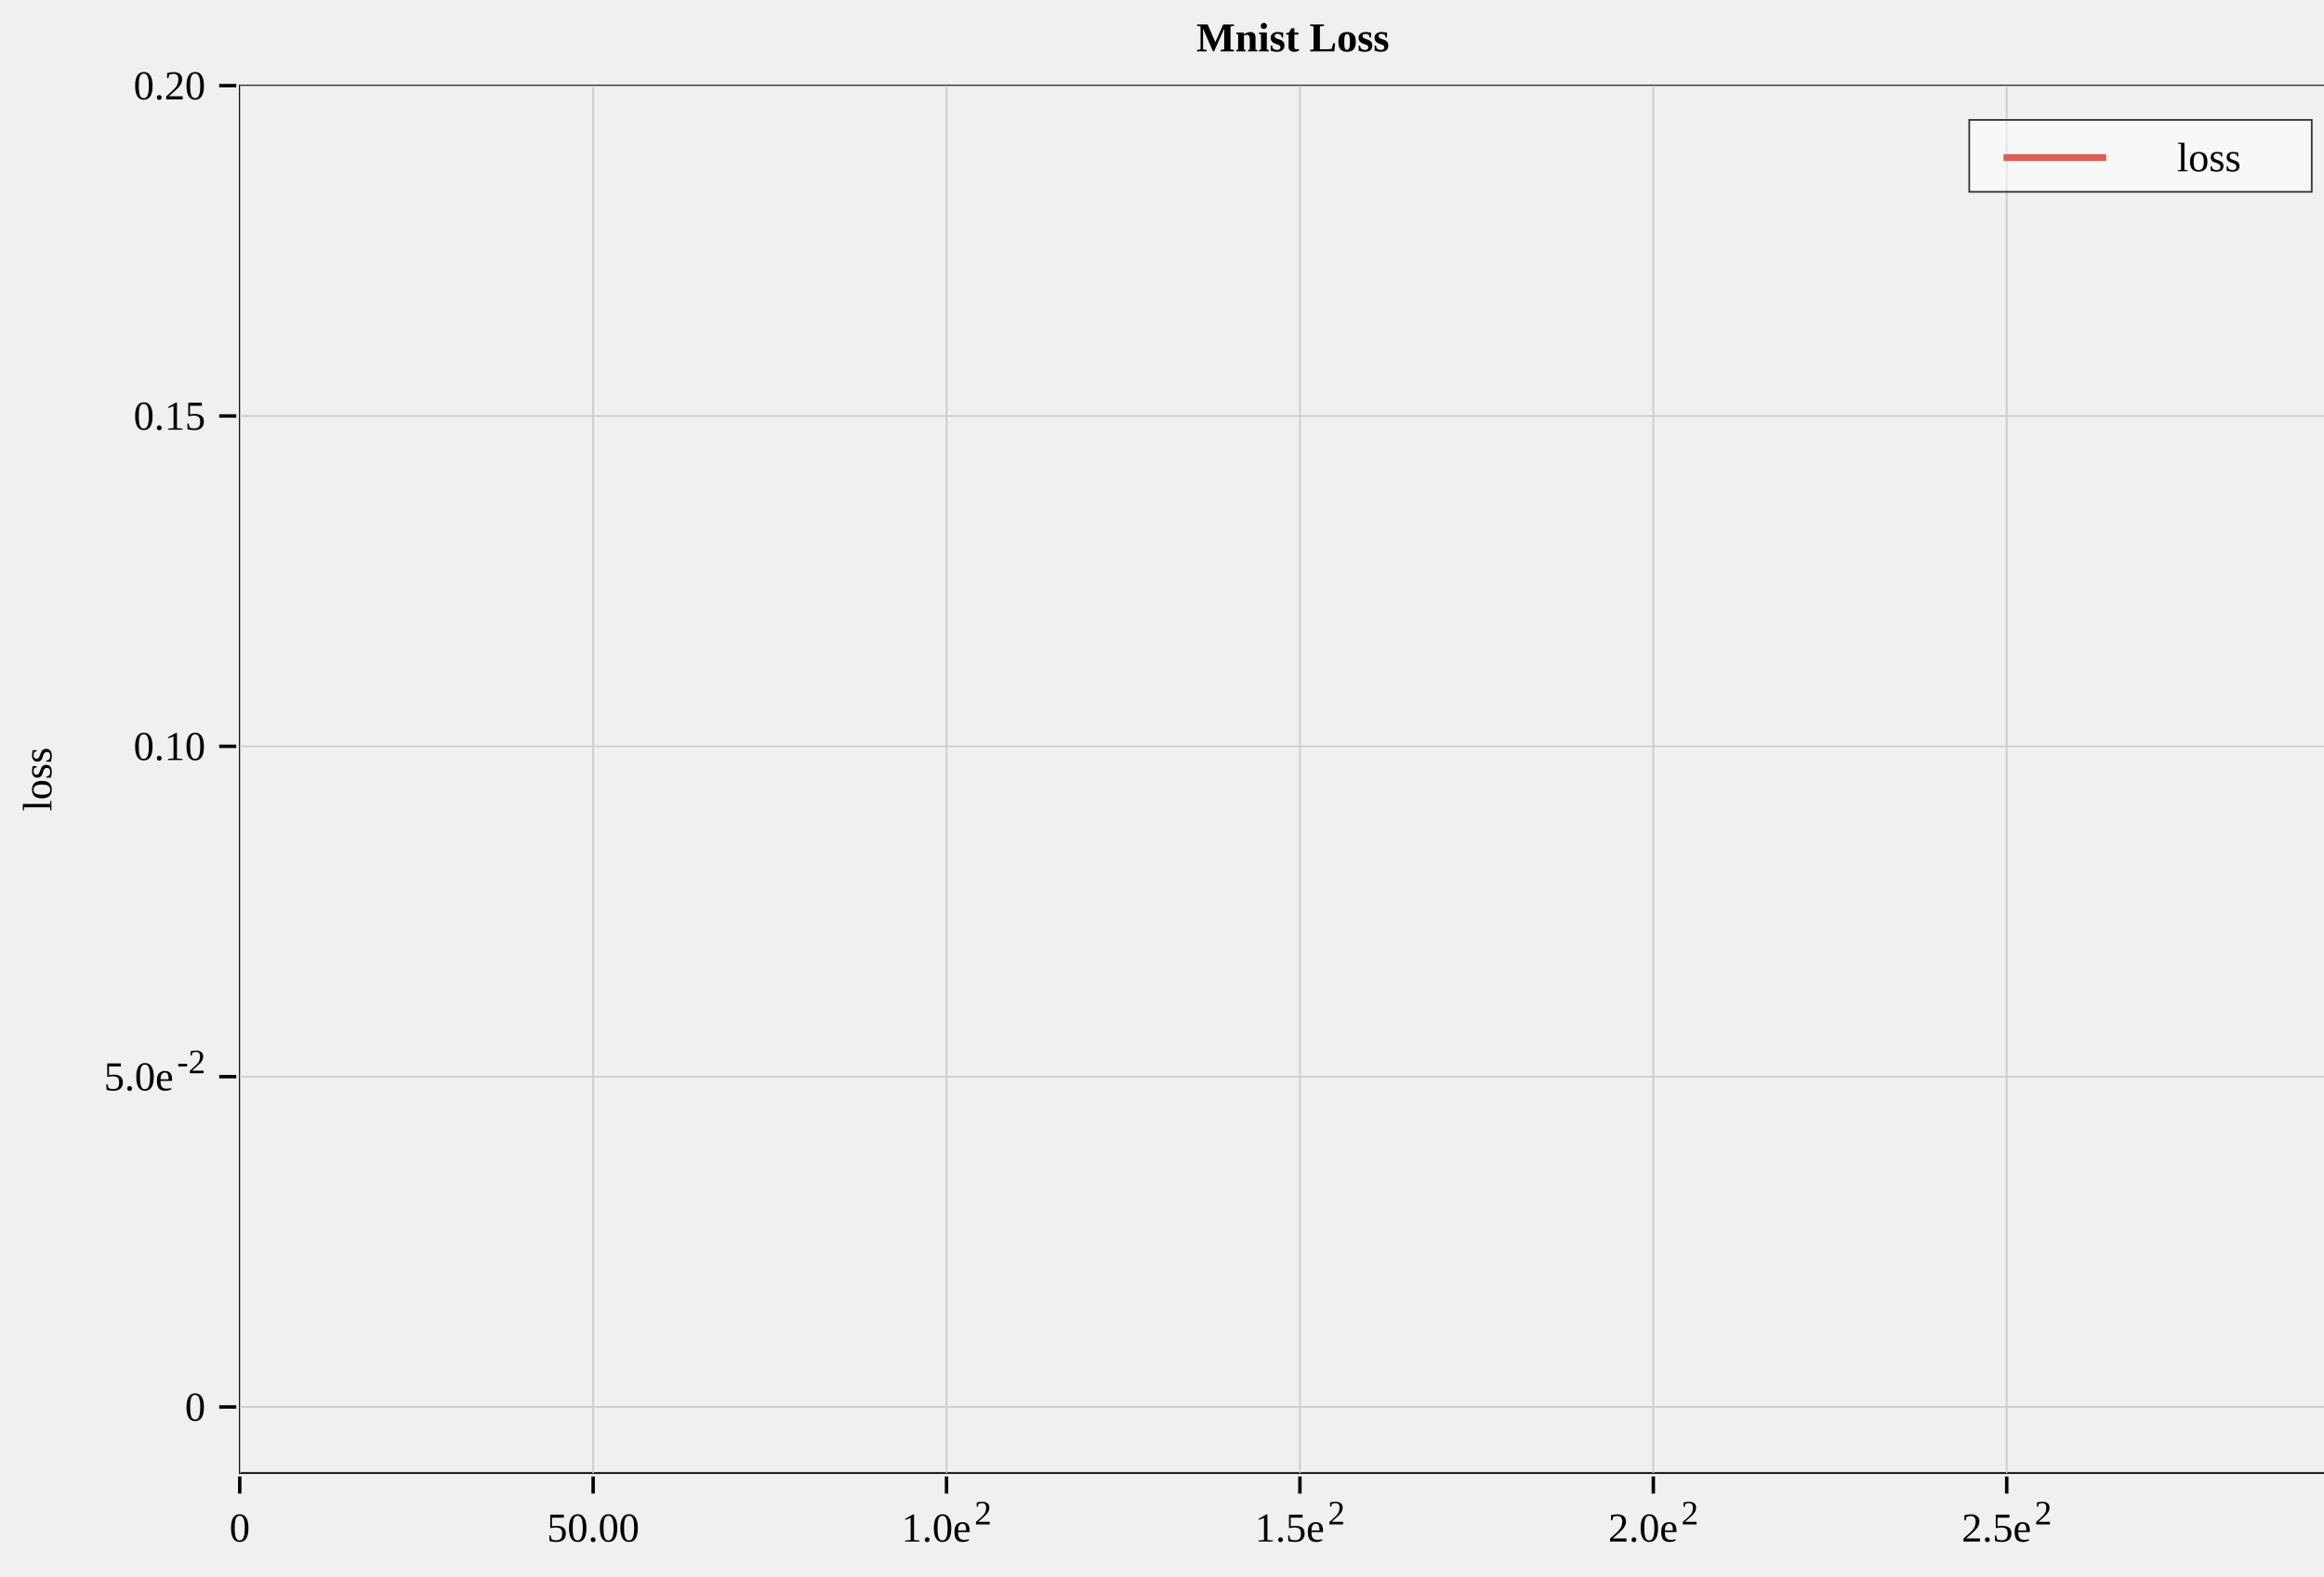
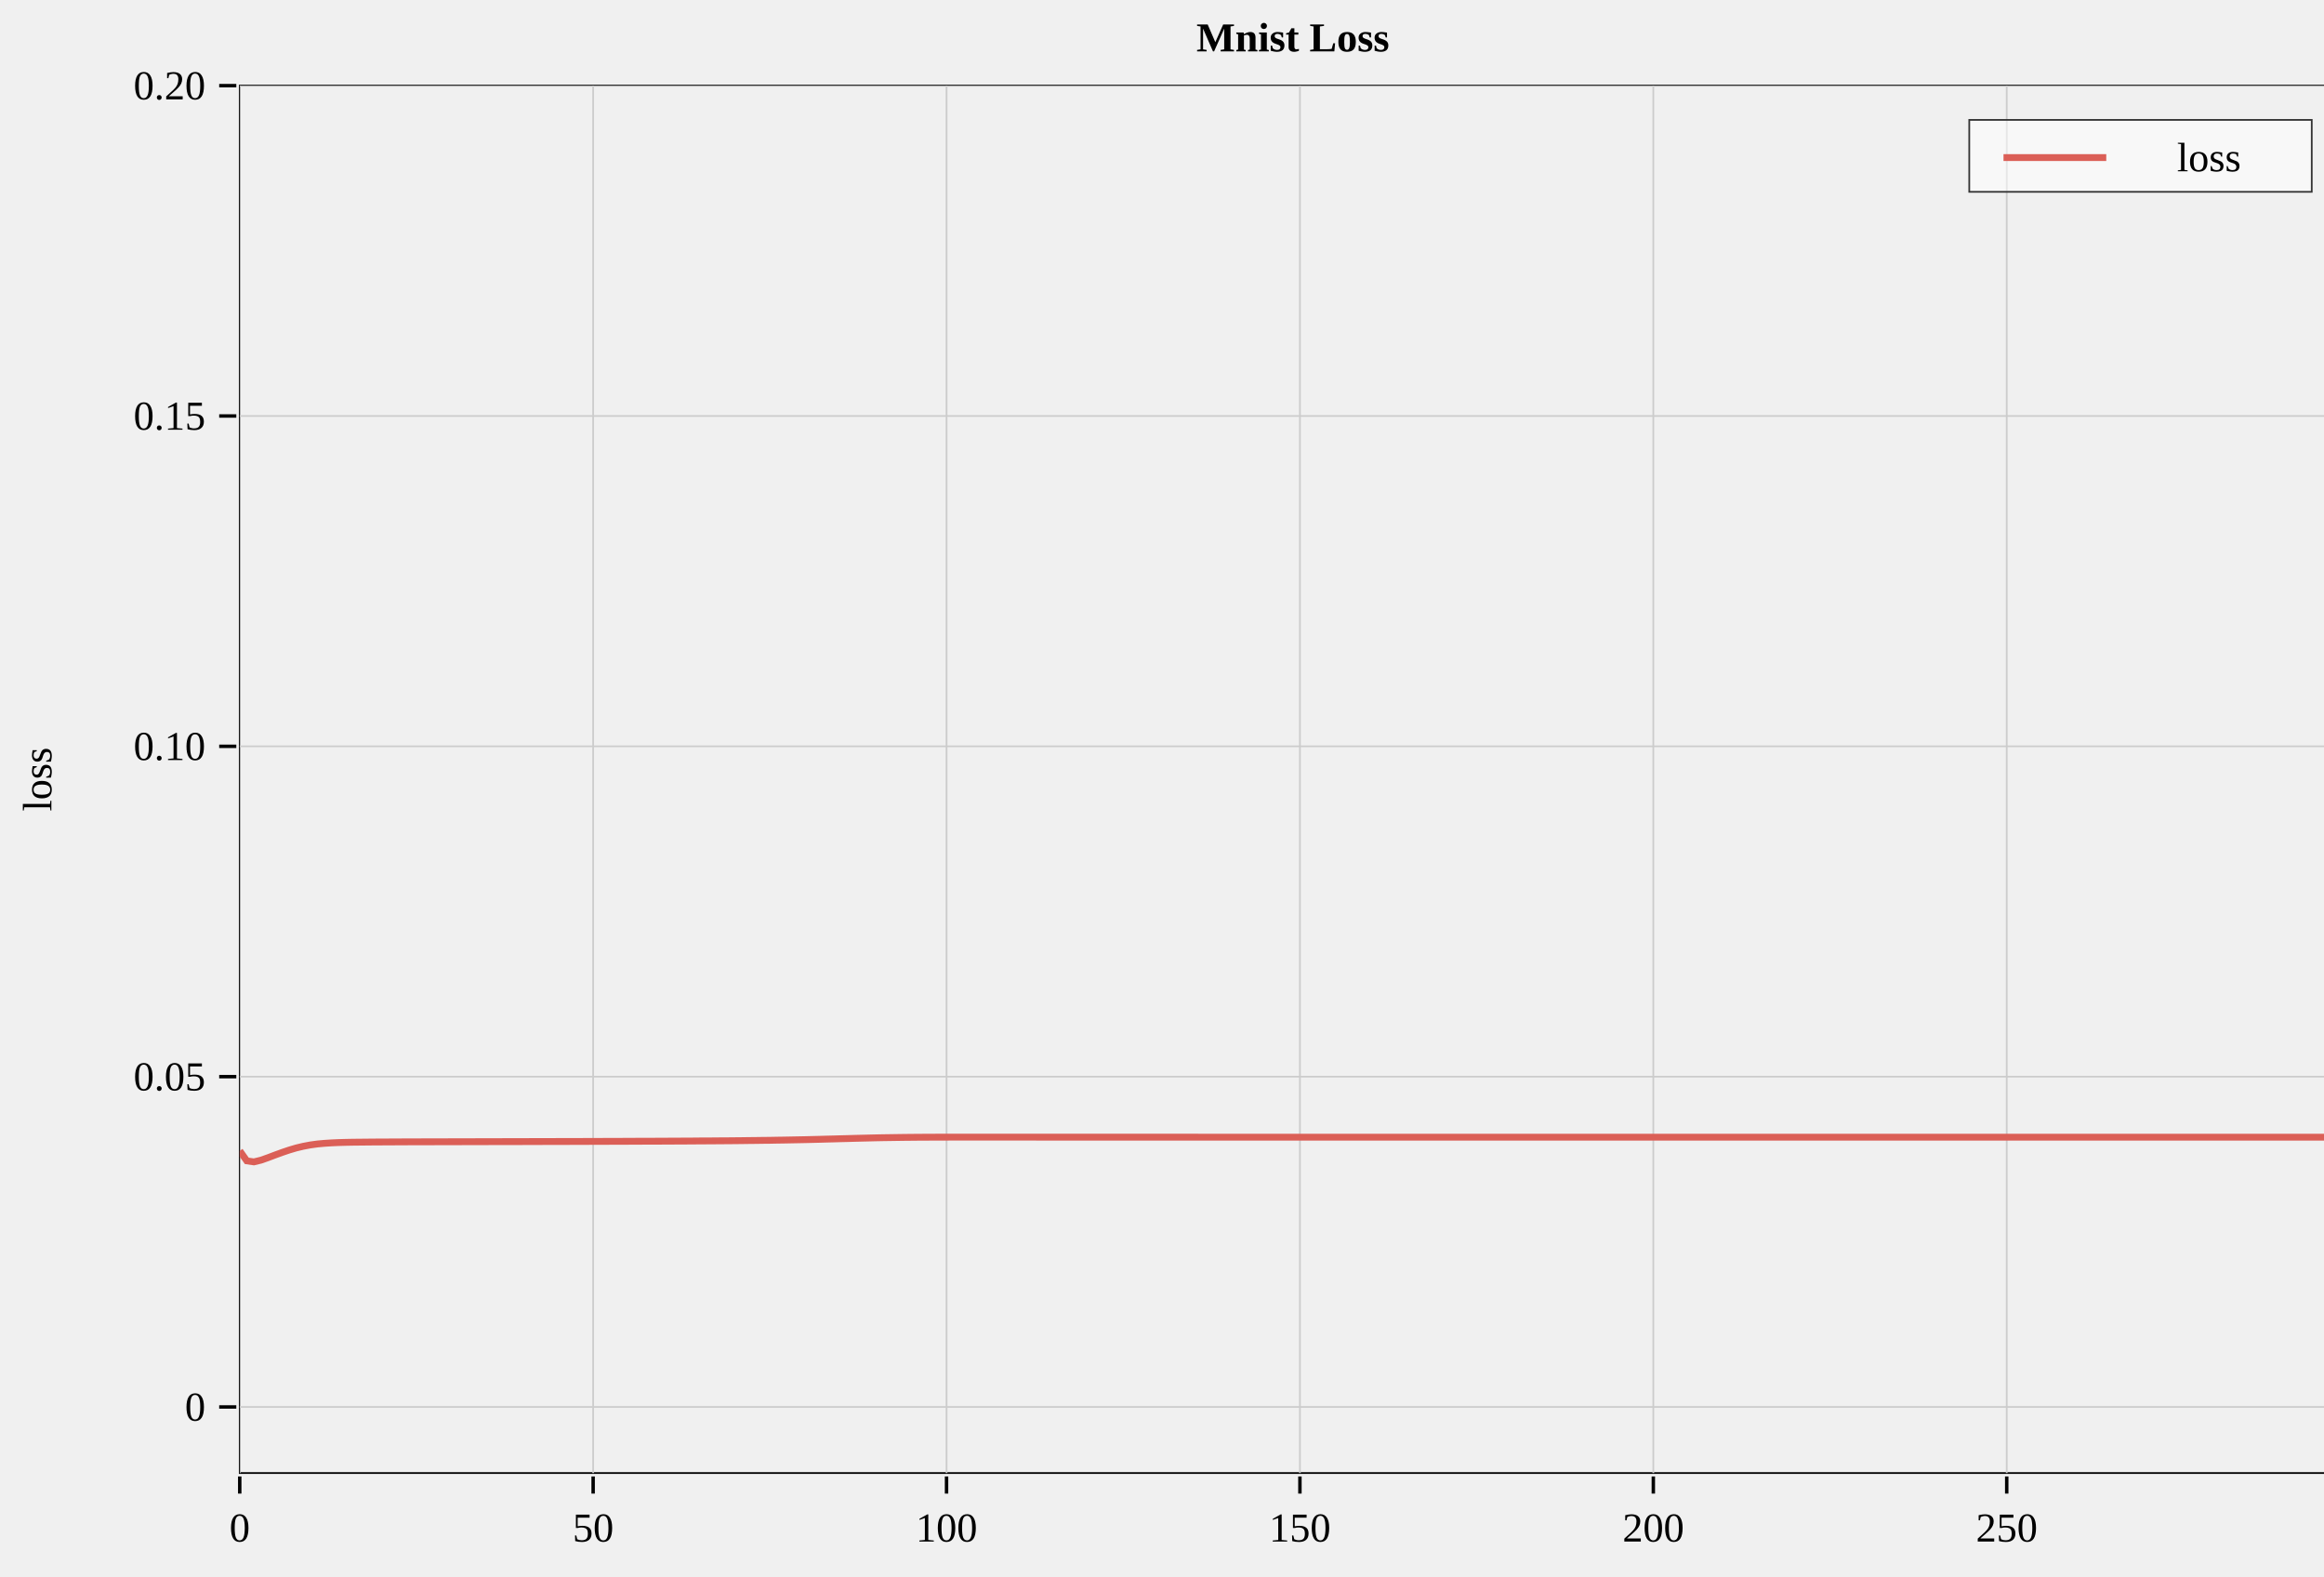
<svg xmlns="http://www.w3.org/2000/svg" class="charter" version="1.1" width="100%" viewbox="0 0 720 480">
  <defs>
    <clipPath id="plot-area">
      <rect x="70.00" y="25.00" width="615.00" height="405.00" />
    </clipPath>
  </defs>
  <text x="377.50" y="15.00" text-anchor="middle" font-weight="bold">Mnist Loss</text>
  <rect x="70.00" y="25.00" width="615.00" height="405.00" style="fill:none; fill-opacity:1.00; stroke:black; stroke-width:0.50;" />
  <text x="377.50" y="467.00" text-anchor="middle" font-weight="regular">n</text>
  <text transform="rotate(270, 5.00, 227.50) translate(0, 10)" x="5.00" y="227.50" text-anchor="middle" font-weight="regular">loss</text>
  <line clip-path="url(#plot-area)" x1="70.00" y1="25.00" x2="70.00" y2="430.00" style="stroke: #ccc;stroke-width:0.50" />
  <line x1="70.00" y1="431.00" x2="70.00" y2="436.00" style="stroke: black;stroke-width:1.00" />
  <text x="70.00" y="450.00" text-anchor="middle" font-weight="regular">0</text>
  <line clip-path="url(#plot-area)" x1="173.19" y1="25.00" x2="173.19" y2="430.00" style="stroke: #ccc;stroke-width:0.50" />
  <line x1="173.19" y1="431.00" x2="173.19" y2="436.00" style="stroke: black;stroke-width:1.00" />
-   <text x="173.19" y="450.00" text-anchor="middle" font-weight="regular">50.00</text>
+   <text x="173.19" y="450.00" text-anchor="middle" font-weight="regular">50</text>
  <line clip-path="url(#plot-area)" x1="276.38" y1="25.00" x2="276.38" y2="430.00" style="stroke: #ccc;stroke-width:0.50" />
  <line x1="276.38" y1="431.00" x2="276.38" y2="436.00" style="stroke: black;stroke-width:1.00" />
-   <text x="276.38" y="450.00" text-anchor="middle" font-weight="regular">
-     <tspan>1.0e<tspan font-size="10" dy="-5" dx="1">2</tspan>
-     </tspan>
-   </text>
+   <text x="276.38" y="450.00" text-anchor="middle" font-weight="regular">100</text>
  <line clip-path="url(#plot-area)" x1="379.56" y1="25.00" x2="379.56" y2="430.00" style="stroke: #ccc;stroke-width:0.50" />
  <line x1="379.56" y1="431.00" x2="379.56" y2="436.00" style="stroke: black;stroke-width:1.00" />
-   <text x="379.56" y="450.00" text-anchor="middle" font-weight="regular">
-     <tspan>1.5e<tspan font-size="10" dy="-5" dx="1">2</tspan>
-     </tspan>
-   </text>
+   <text x="379.56" y="450.00" text-anchor="middle" font-weight="regular">150</text>
  <line clip-path="url(#plot-area)" x1="482.75" y1="25.00" x2="482.75" y2="430.00" style="stroke: #ccc;stroke-width:0.50" />
  <line x1="482.75" y1="431.00" x2="482.75" y2="436.00" style="stroke: black;stroke-width:1.00" />
-   <text x="482.75" y="450.00" text-anchor="middle" font-weight="regular">
-     <tspan>2.0e<tspan font-size="10" dy="-5" dx="1">2</tspan>
-     </tspan>
-   </text>
+   <text x="482.75" y="450.00" text-anchor="middle" font-weight="regular">200</text>
  <line clip-path="url(#plot-area)" x1="585.94" y1="25.00" x2="585.94" y2="430.00" style="stroke: #ccc;stroke-width:0.50" />
  <line x1="585.94" y1="431.00" x2="585.94" y2="436.00" style="stroke: black;stroke-width:1.00" />
-   <text x="585.94" y="450.00" text-anchor="middle" font-weight="regular">
-     <tspan>2.5e<tspan font-size="10" dy="-5" dx="1">2</tspan>
-     </tspan>
-   </text>
+   <text x="585.94" y="450.00" text-anchor="middle" font-weight="regular">250</text>
  <line clip-path="url(#plot-area)" x1="25.00" y1="410.71" x2="685.00" y2="410.71" style="stroke: #ccc;stroke-width:0.50" />
  <line x1="64.00" y1="410.71" x2="69.00" y2="410.71" style="stroke: black;stroke-width:1.00" />
  <text x="60.00" y="414.71" text-anchor="end" font-weight="regular">0</text>
  <line clip-path="url(#plot-area)" x1="25.00" y1="314.29" x2="685.00" y2="314.29" style="stroke: #ccc;stroke-width:0.50" />
  <line x1="64.00" y1="314.29" x2="69.00" y2="314.29" style="stroke: black;stroke-width:1.00" />
-   <text x="60.00" y="318.29" text-anchor="end" font-weight="regular">
-     <tspan>5.0e<tspan font-size="10" dy="-5" dx="1">-2</tspan>
-     </tspan>
-   </text>
+   <text x="60.00" y="318.29" text-anchor="end" font-weight="regular">0.05</text>
  <line clip-path="url(#plot-area)" x1="25.00" y1="217.86" x2="685.00" y2="217.86" style="stroke: #ccc;stroke-width:0.50" />
  <line x1="64.00" y1="217.86" x2="69.00" y2="217.86" style="stroke: black;stroke-width:1.00" />
  <text x="60.00" y="221.86" text-anchor="end" font-weight="regular">0.10</text>
  <line clip-path="url(#plot-area)" x1="25.00" y1="121.43" x2="685.00" y2="121.43" style="stroke: #ccc;stroke-width:0.50" />
  <line x1="64.00" y1="121.43" x2="69.00" y2="121.43" style="stroke: black;stroke-width:1.00" />
  <text x="60.00" y="125.43" text-anchor="end" font-weight="regular">0.15</text>
  <line clip-path="url(#plot-area)" x1="25.00" y1="25.00" x2="685.00" y2="25.00" style="stroke: #ccc;stroke-width:0.50" />
  <line x1="64.00" y1="25.00" x2="69.00" y2="25.00" style="stroke: black;stroke-width:1.00" />
  <text x="60.00" y="29.00" text-anchor="end" font-weight="regular">0.20</text>
-   <polyline clip-path="url(#plot-area)" style="fill:none; stroke:#db5f57; stroke-width:2.00;" points="70.00,-16954218.00 72.06,-12811938.00 74.13,-9681699.00 76.19,-7316234.00 78.26,-5528698.00 80.32,-4177886.00 82.38,-3157101.25 84.45,-2385711.00 86.51,-1802783.25 88.57,-1362272.50 90.64,-1029384.88 92.70,-777825.31 94.77,-587724.31 96.83,-444066.53 98.89,-335505.38 100.96,-253465.97 103.02,-191468.98 105.08,-144617.73 107.15,-109211.90 109.21,-82455.37 111.28,-62235.08 113.34,-46954.20 115.40,-35406.03 117.47,-26678.68 119.53,-20083.05 121.59,-15098.39 123.66,-11331.16 125.72,-8483.98 127.79,-6332.11 129.85,-4705.70 131.91,-3476.43 133.98,-2547.27 136.04,-1844.95 138.10,-1314.06 140.17,-912.73 142.23,-609.34 144.30,-379.97 146.36,-206.55 148.42,-75.42 150.49,23.74 152.55,98.74 154.61,155.46 156.68,198.37 158.74,230.83 160.81,255.40 162.87,274.00 164.93,288.08 167.00,298.74 169.06,306.81 171.12,312.93 173.19,317.57 175.25,321.09 177.32,323.76 179.38,325.79 181.44,327.33 183.51,328.50 185.57,329.39 187.63,330.07 189.70,330.59 191.76,330.98 193.83,331.29 195.89,331.52 197.95,331.70 200.02,331.83 202.08,331.94 204.14,332.02 206.21,332.08 208.27,332.13 210.34,332.17 212.40,332.20 214.46,332.23 216.53,332.24 218.59,332.26 220.65,332.27 222.72,332.28 224.78,332.29 226.85,332.29 228.91,332.30 230.97,332.30 233.04,332.31 235.10,332.31 237.16,332.31 239.23,332.31 241.29,332.31 243.36,332.32 245.42,332.32 247.48,332.32 249.55,332.32 251.61,332.32 253.67,332.32 255.74,332.32 257.80,332.32 259.87,332.32 261.93,332.32 263.99,332.32 266.06,332.32 268.12,332.32 270.18,332.32 272.25,332.32 274.31,332.32 276.38,332.32 278.44,332.32 280.50,332.32 282.57,332.32 284.63,332.32 286.69,332.32 288.76,332.32 290.82,332.32 292.89,332.32 294.95,332.32 297.01,332.32 299.08,332.32 301.14,332.32 303.20,332.32 305.27,332.32 307.33,332.32 309.40,332.32 311.46,332.32 313.52,332.32 315.59,332.32 317.65,332.32 319.71,332.32 321.78,332.32 323.84,332.32 325.91,332.32 327.97,332.32 330.03,332.32 332.10,332.32 334.16,332.32 336.22,332.32 338.29,332.32 340.35,332.32 342.42,332.32 344.48,332.32 346.54,332.32 348.61,332.32 350.67,332.32 352.73,332.32 354.80,332.32 356.86,332.32 358.93,332.32 360.99,332.32 363.05,332.32 365.12,332.32 367.18,332.32 369.24,332.32 371.31,332.32 373.37,332.32 375.44,332.32 377.50,332.32 379.56,332.32 381.63,332.32 383.69,332.32 385.76,332.32 387.82,332.32 389.88,332.32 391.95,332.32 394.01,332.32 396.07,332.32 398.14,332.32 400.20,332.32 402.27,332.32 404.33,332.32 406.39,332.32 408.46,332.32 410.52,332.32 412.58,332.32 414.65,332.32 416.71,332.32 418.78,332.32 420.84,332.32 422.90,332.32 424.97,332.32 427.03,332.32 429.09,332.32 431.16,332.32 433.22,332.32 435.29,332.32 437.35,332.32 439.41,332.32 441.48,332.32 443.54,332.32 445.60,332.32 447.67,332.32 449.73,332.32 451.80,332.32 453.86,332.32 455.92,332.32 457.99,332.32 460.05,332.32 462.11,332.32 464.18,332.32 466.24,332.32 468.31,332.32 470.37,332.32 472.43,332.32 474.50,332.32 476.56,332.32 478.62,332.32 480.69,332.32 482.75,332.32 484.82,332.32 486.88,332.32 488.94,332.32 491.01,332.32 493.07,332.32 495.13,332.32 497.20,332.32 499.26,332.32 501.33,332.32 503.39,332.32 505.45,332.32 507.52,332.32 509.58,332.32 511.64,332.32 513.71,332.32 515.77,332.32 517.84,332.32 519.90,332.32 521.96,332.32 524.03,332.32 526.09,332.32 528.15,332.32 530.22,332.32 532.28,332.32 534.35,332.32 536.41,332.32 538.47,332.32 540.54,332.32 542.60,332.32 544.66,332.32 546.73,332.32 548.79,332.32 550.86,332.32 552.92,332.32 554.98,332.32 557.05,332.32 559.11,332.32 561.17,332.32 563.24,332.32 565.30,332.32 567.37,332.32 569.43,332.32 571.49,332.32 573.56,332.32 575.62,332.32 577.68,332.32 579.75,332.32 581.81,332.32 583.88,332.32 585.94,332.32 588.00,332.32 590.07,332.32 592.13,332.32 594.19,332.32 596.26,332.32 598.32,332.32 600.39,332.32 602.45,332.32 604.51,332.32 606.58,332.32 608.64,332.32 610.70,332.32 612.77,332.32 614.83,332.32 616.90,332.32 618.96,332.32 621.02,332.32 623.09,332.32 625.15,332.32 627.21,332.32 629.28,332.32 631.34,332.32 633.41,332.32 635.47,332.32 637.53,332.32 639.60,332.32 641.66,332.32 643.72,332.32 645.79,332.32 647.85,332.32 649.92,332.32 651.98,332.32 654.04,332.32 656.11,332.32 658.17,332.32 660.23,332.32 662.30,332.32 664.36,332.32 666.43,332.32 668.49,332.32 670.55,332.32 672.62,332.32 674.68,332.32 676.74,332.32 678.81,332.32 680.87,332.32 682.94,332.32 685.00,332.32 " />
+   <polyline clip-path="url(#plot-area)" style="fill:none; stroke:#db5f57; stroke-width:2.00;" points="70.00,335.95 72.06,338.87 74.13,339.17 76.19,338.67 78.26,337.94 80.32,337.16 82.38,336.41 84.45,335.71 86.51,335.10 88.57,334.61 90.64,334.22 92.70,333.94 94.77,333.75 96.83,333.62 98.89,333.53 100.96,333.47 103.02,333.43 105.08,333.41 107.15,333.39 109.21,333.37 111.28,333.36 113.34,333.35 115.40,333.34 117.47,333.33 119.53,333.32 121.59,333.32 123.66,333.31 125.72,333.31 127.79,333.30 129.85,333.30 131.91,333.29 133.98,333.29 136.04,333.28 138.10,333.28 140.17,333.27 142.23,333.27 144.30,333.26 146.36,333.26 148.42,333.25 150.49,333.25 152.55,333.25 154.61,333.24 156.68,333.24 158.74,333.23 160.81,333.23 162.87,333.22 164.93,333.22 167.00,333.21 169.06,333.21 171.12,333.20 173.19,333.19 175.25,333.19 177.32,333.18 179.38,333.17 181.44,333.17 183.51,333.16 185.57,333.15 187.63,333.14 189.70,333.14 191.76,333.13 193.83,333.12 195.89,333.11 197.95,333.10 200.02,333.09 202.08,333.08 204.14,333.06 206.21,333.05 208.27,333.04 210.34,333.02 212.40,333.01 214.46,332.99 216.53,332.97 218.59,332.94 220.65,332.92 222.72,332.89 224.78,332.87 226.85,332.83 228.91,332.80 230.97,332.76 233.04,332.72 235.10,332.68 237.16,332.63 239.23,332.58 241.29,332.52 243.36,332.47 245.42,332.41 247.48,332.36 249.55,332.30 251.61,332.25 253.67,332.20 255.74,332.15 257.80,332.11 259.87,332.08 261.93,332.05 263.99,332.02 266.06,332.00 268.12,331.98 270.18,331.97 272.25,331.96 274.31,331.95 276.38,331.95 278.44,331.94 280.50,331.94 282.57,331.94 284.63,331.94 286.69,331.94 288.76,331.94 290.82,331.94 292.89,331.94 294.95,331.94 297.01,331.94 299.08,331.94 301.14,331.94 303.20,331.95 305.27,331.95 307.33,331.95 309.40,331.95 311.46,331.95 313.52,331.95 315.59,331.95 317.65,331.95 319.71,331.95 321.78,331.95 323.84,331.95 325.91,331.95 327.97,331.95 330.03,331.95 332.10,331.95 334.16,331.95 336.22,331.95 338.29,331.95 340.35,331.95 342.42,331.95 344.48,331.95 346.54,331.95 348.61,331.95 350.67,331.96 352.73,331.96 354.80,331.96 356.86,331.96 358.93,331.96 360.99,331.96 363.05,331.96 365.12,331.96 367.18,331.96 369.24,331.96 371.31,331.96 373.37,331.96 375.44,331.96 377.50,331.96 379.56,331.96 381.63,331.96 383.69,331.96 385.76,331.96 387.82,331.96 389.88,331.96 391.95,331.96 394.01,331.96 396.07,331.96 398.14,331.96 400.20,331.96 402.27,331.96 404.33,331.96 406.39,331.96 408.46,331.96 410.52,331.96 412.58,331.96 414.65,331.96 416.71,331.96 418.78,331.96 420.84,331.96 422.90,331.96 424.97,331.96 427.03,331.96 429.09,331.96 431.16,331.96 433.22,331.96 435.29,331.96 437.35,331.96 439.41,331.96 441.48,331.96 443.54,331.96 445.60,331.96 447.67,331.96 449.73,331.96 451.80,331.96 453.86,331.96 455.92,331.96 457.99,331.96 460.05,331.96 462.11,331.96 464.18,331.96 466.24,331.96 468.31,331.96 470.37,331.96 472.43,331.96 474.50,331.96 476.56,331.96 478.62,331.96 480.69,331.96 482.75,331.96 484.82,331.96 486.88,331.96 488.94,331.96 491.01,331.96 493.07,331.96 495.13,331.96 497.20,331.96 499.26,331.96 501.33,331.96 503.39,331.96 505.45,331.96 507.52,331.96 509.58,331.96 511.64,331.96 513.71,331.96 515.77,331.96 517.84,331.96 519.90,331.96 521.96,331.96 524.03,331.96 526.09,331.96 528.15,331.96 530.22,331.96 532.28,331.96 534.35,331.96 536.41,331.96 538.47,331.96 540.54,331.96 542.60,331.96 544.66,331.96 546.73,331.96 548.79,331.96 550.86,331.96 552.92,331.96 554.98,331.96 557.05,331.96 559.11,331.96 561.17,331.96 563.24,331.96 565.30,331.96 567.37,331.96 569.43,331.96 571.49,331.96 573.56,331.96 575.62,331.96 577.68,331.96 579.75,331.96 581.81,331.96 583.88,331.96 585.94,331.96 588.00,331.96 590.07,331.96 592.13,331.96 594.19,331.96 596.26,331.96 598.32,331.96 600.39,331.96 602.45,331.96 604.51,331.96 606.58,331.96 608.64,331.96 610.70,331.96 612.77,331.96 614.83,331.96 616.90,331.96 618.96,331.96 621.02,331.96 623.09,331.96 625.15,331.96 627.21,331.96 629.28,331.96 631.34,331.96 633.41,331.96 635.47,331.96 637.53,331.96 639.60,331.96 641.66,331.96 643.72,331.96 645.79,331.96 647.85,331.96 649.92,331.96 651.98,331.96 654.04,331.96 656.11,331.96 658.17,331.96 660.23,331.96 662.30,331.96 664.36,331.96 666.43,331.96 668.49,331.96 670.55,331.96 672.62,331.96 674.68,331.96 676.74,331.96 678.81,331.96 680.87,331.96 682.94,331.96 685.00,331.96 " />
  <rect x="575.00" y="35.00" width="100.00" height="21.00" style="fill:white; fill-opacity:0.50; stroke:#333; stroke-width:0.50;" />
  <defs>
    <clipPath id="leg-area">
      <rect x="615.00" y="35.00" width="58.00" height="21.00" />
    </clipPath>
  </defs>
  <line x1="585.00" y1="46.00" x2="615.00" y2="46.00" style="stroke: #db5f57;stroke-width:2.00" />
  <text clip-path="url(#leg-area)" x="645.00" y="50.00" text-anchor="middle" font-weight="regular">loss</text>
</svg>
